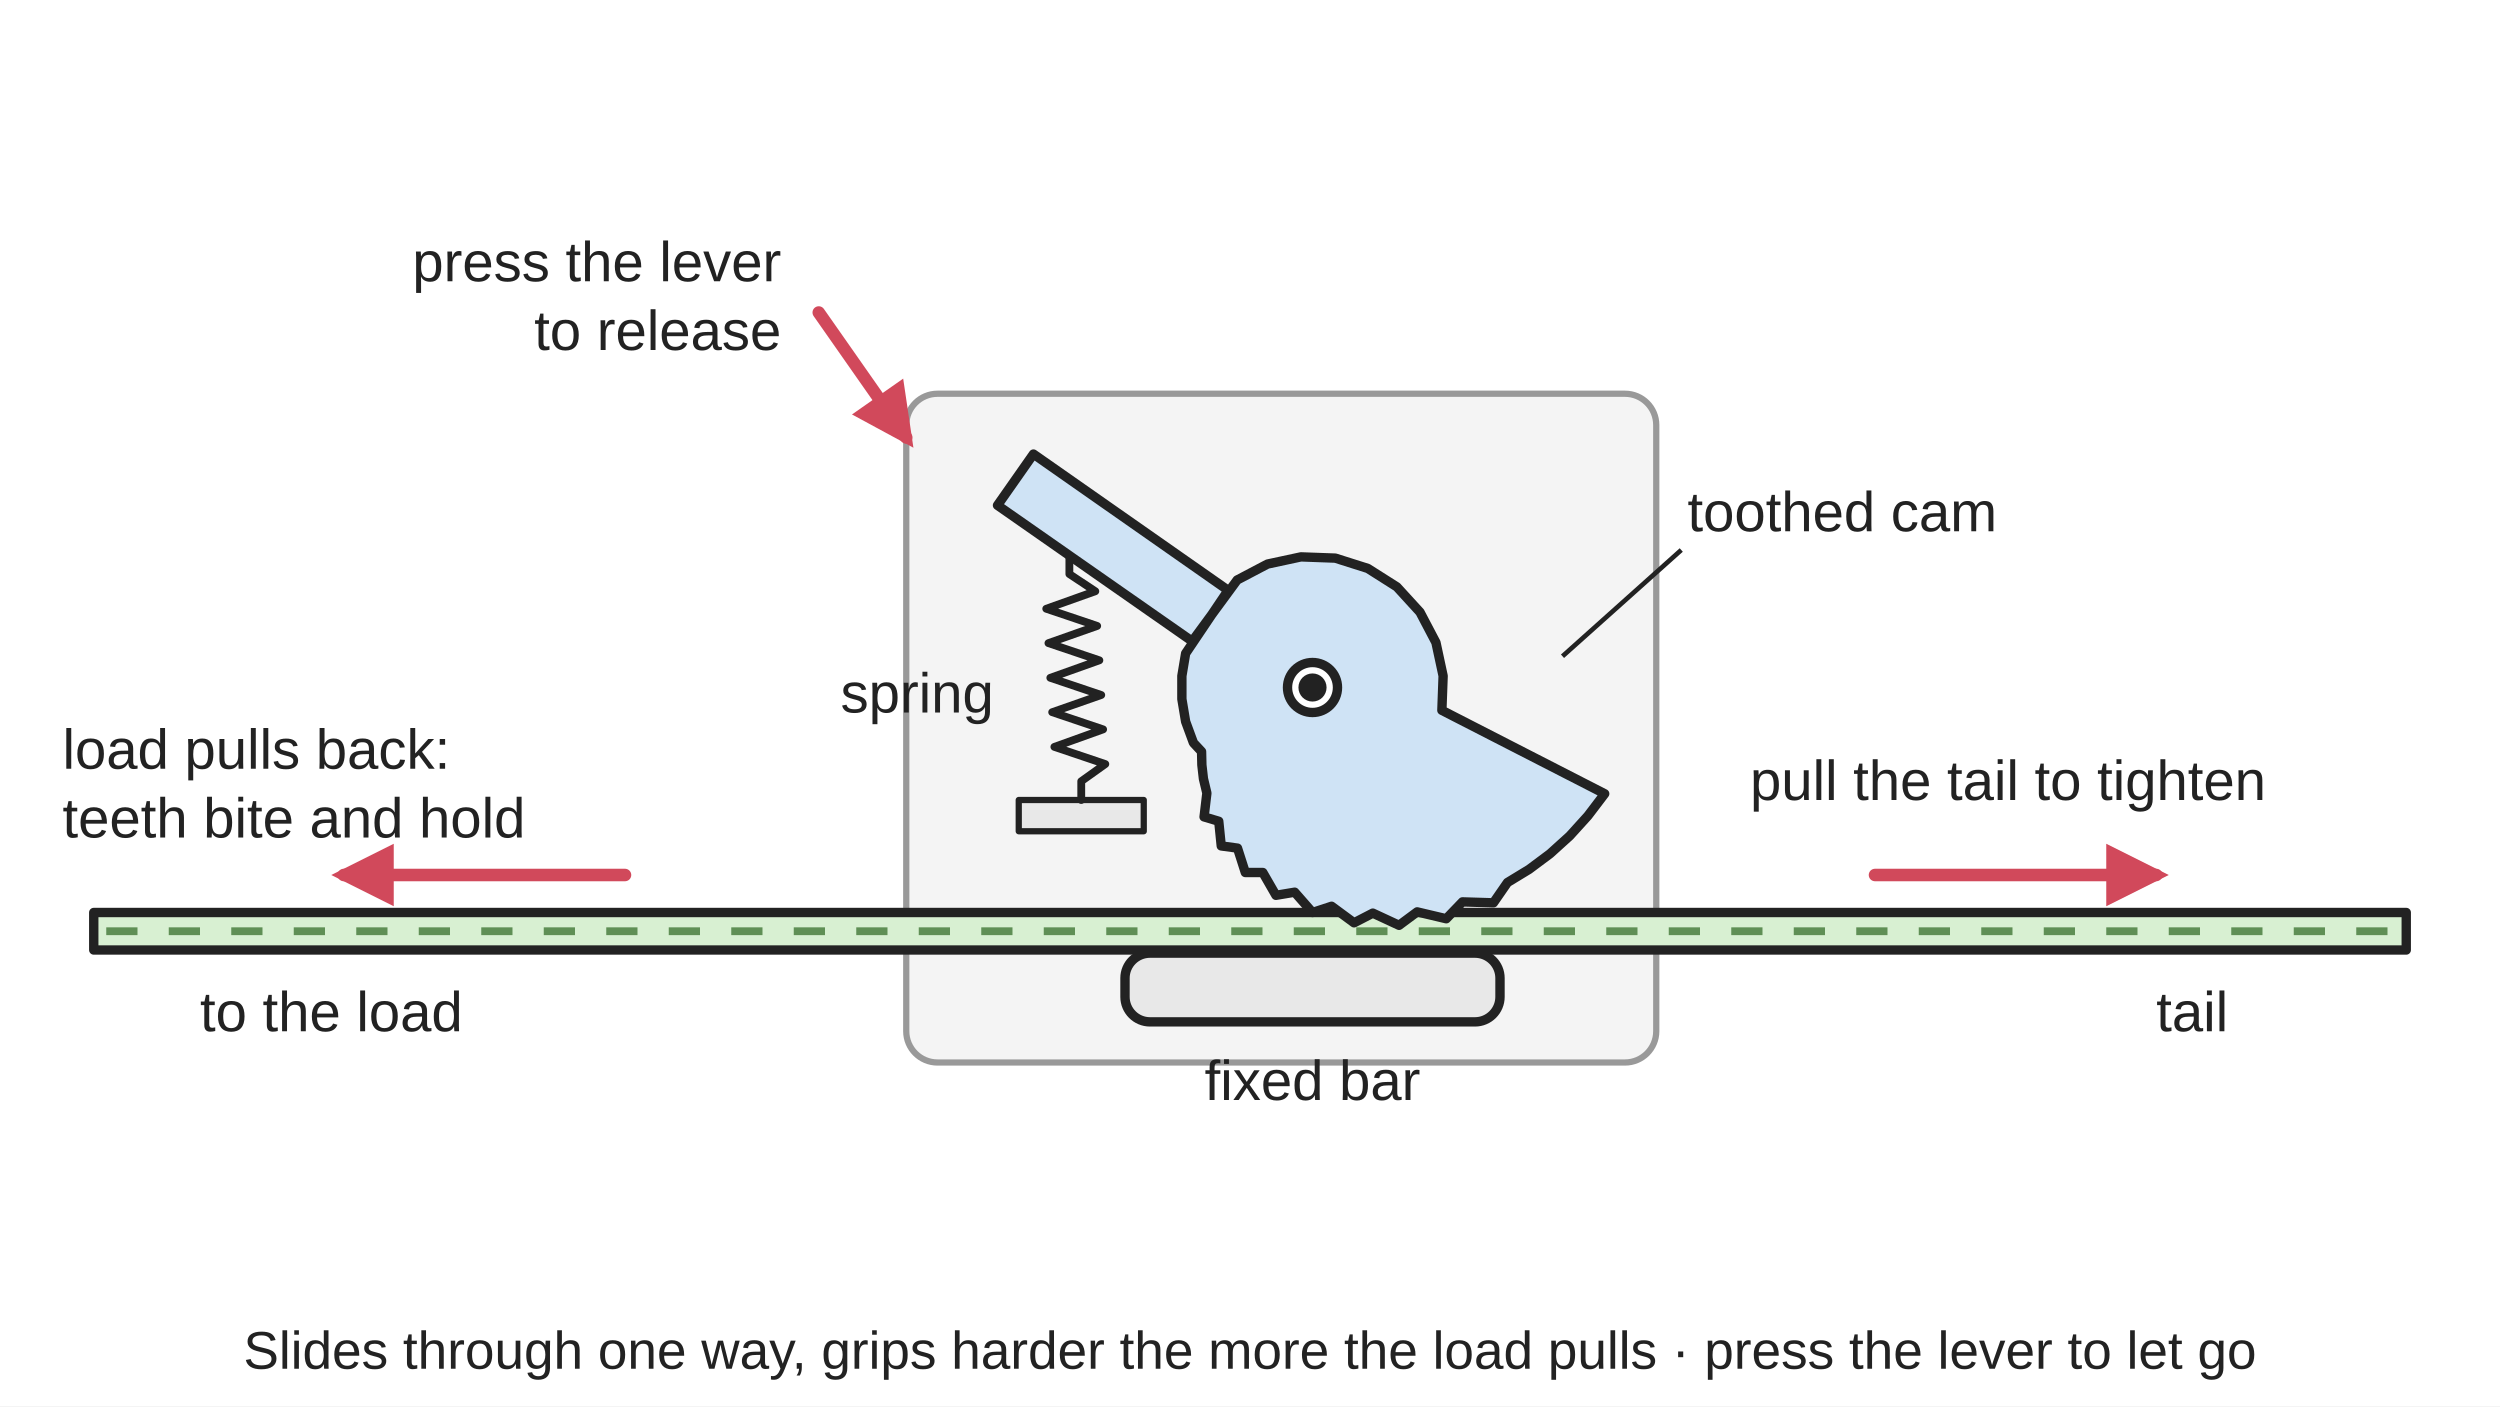
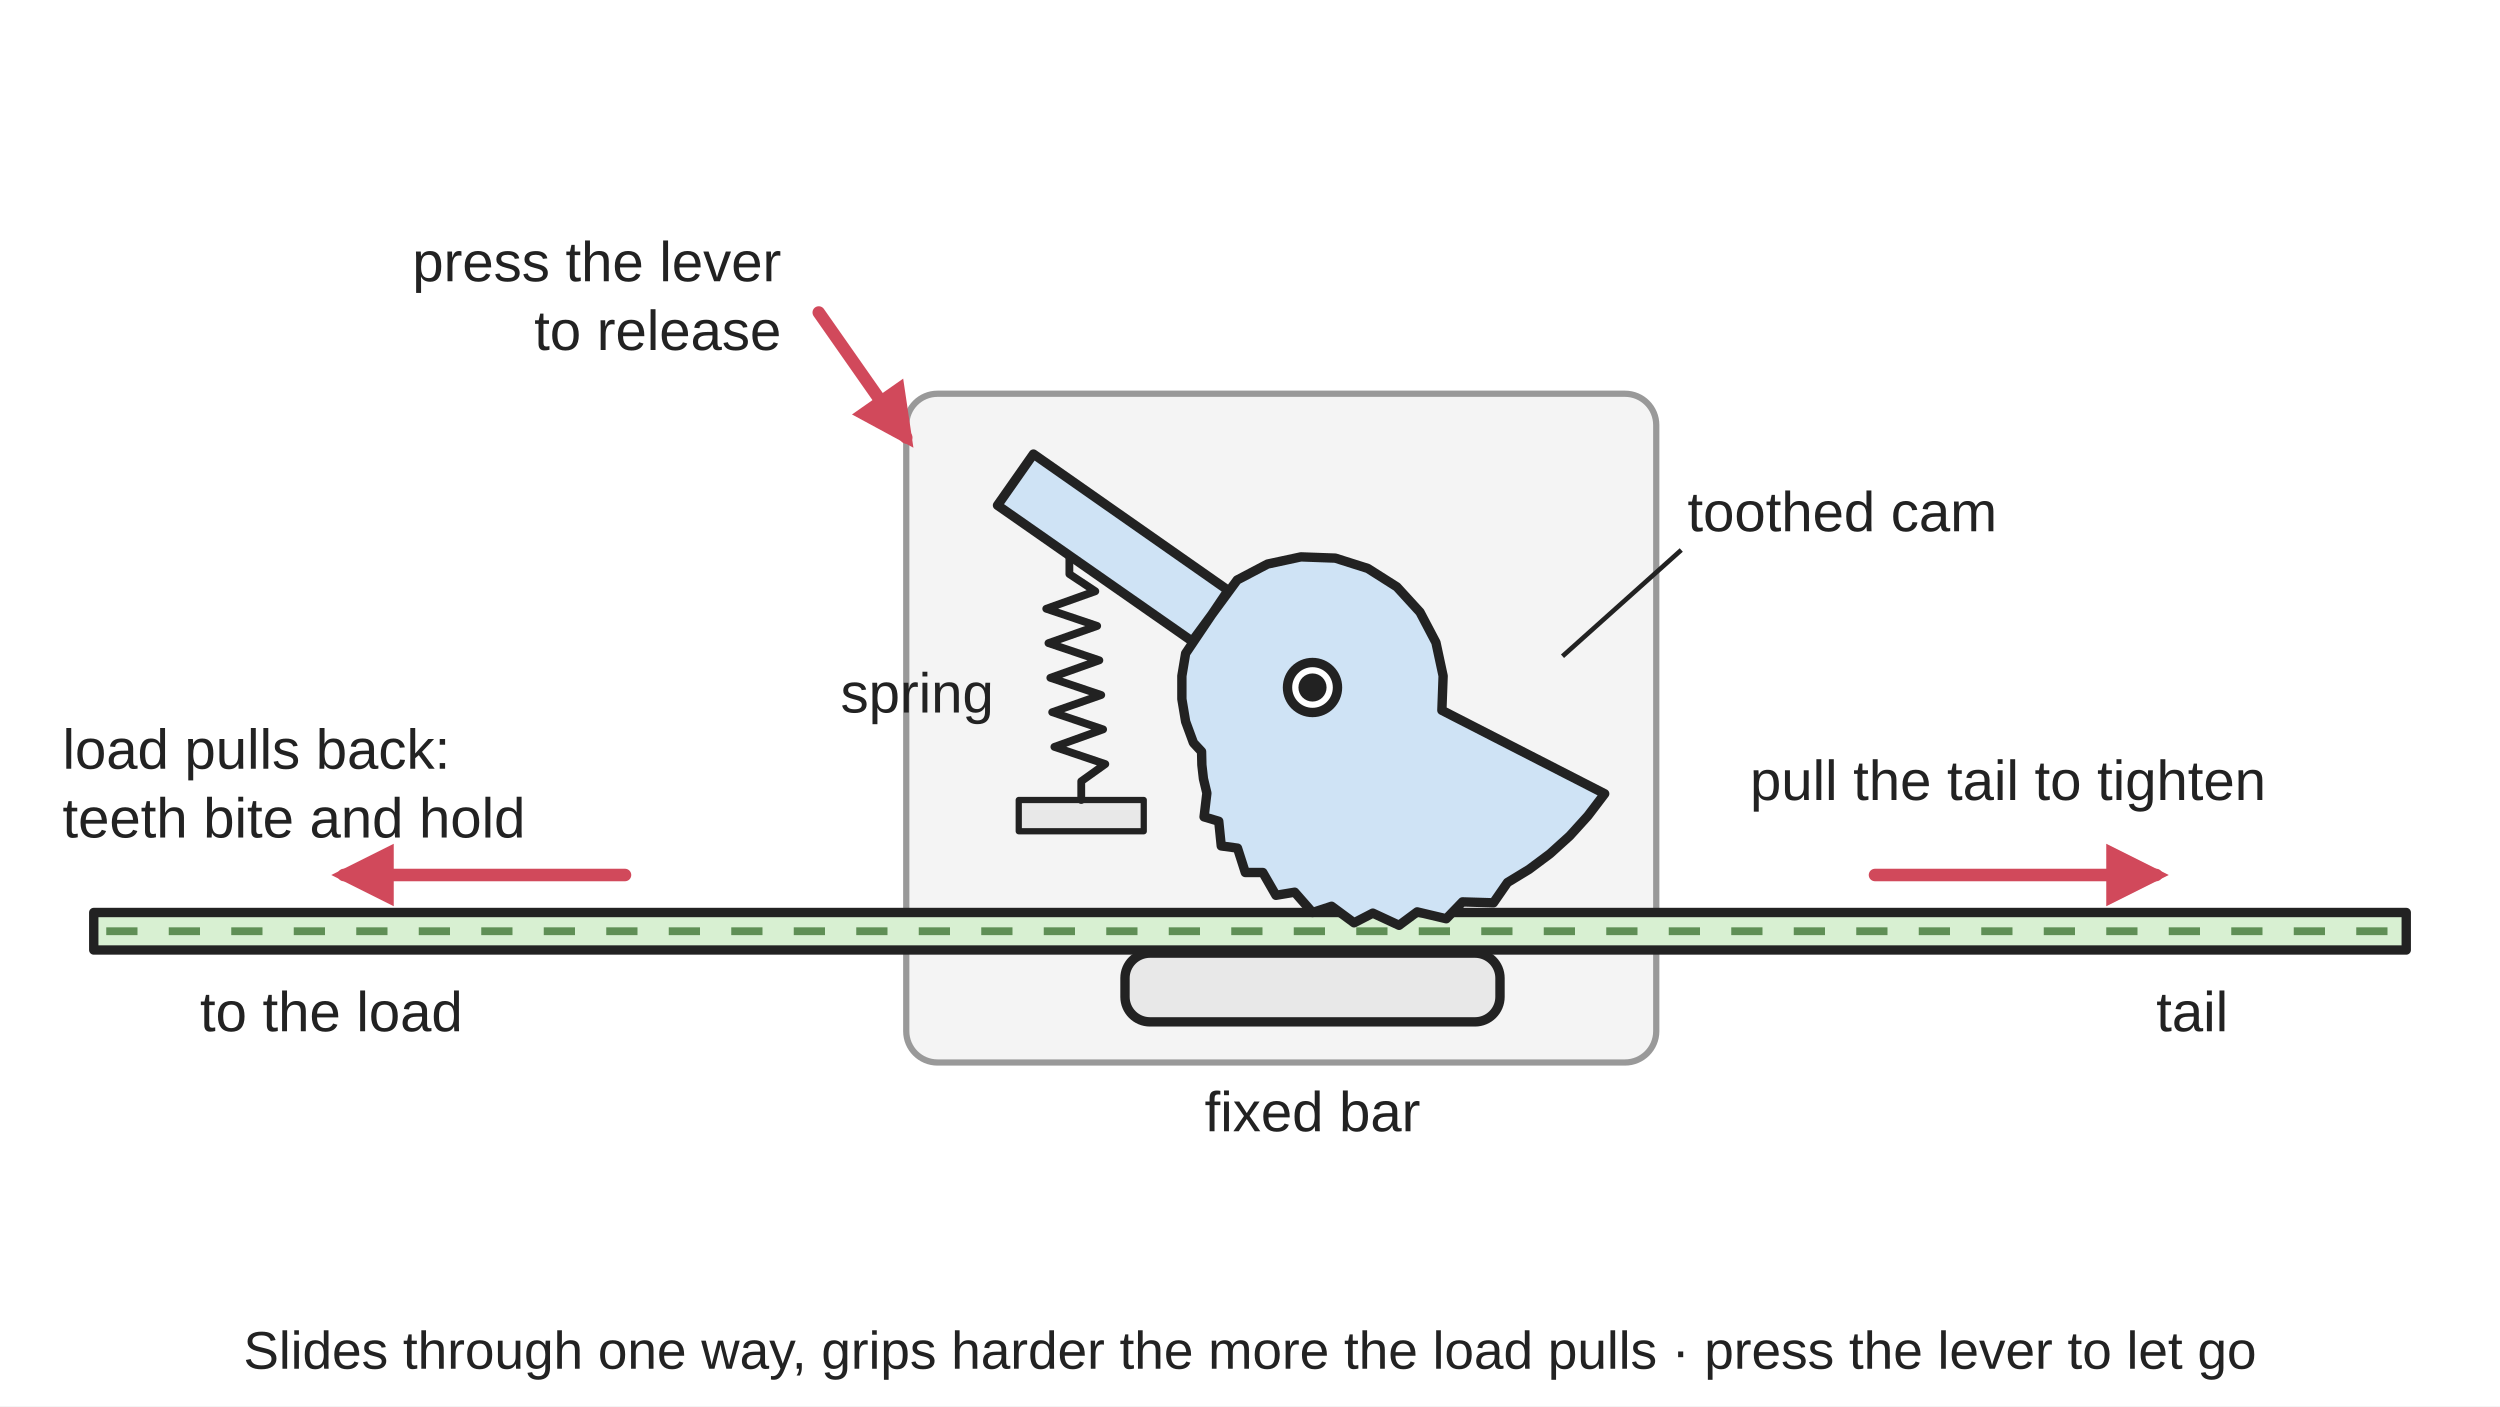
<svg xmlns="http://www.w3.org/2000/svg" viewBox="0 0 800 450" width="800" height="450" role="img">
  <rect width="800" height="450" fill="#ffffff" />
  <defs>
    <marker id="ah" viewBox="0 0 10 10" refX="8" refY="5" markerWidth="5" markerHeight="5" orient="auto-start-reverse">
      <path d="M0,0 L10,5 L0,10 z" fill="#d1495b" />
    </marker>
    <pattern id="hatch" width="10" height="10" patternUnits="userSpaceOnUse" patternTransform="rotate(45)">
      <rect width="10" height="10" fill="#e8e8e8" />
      <line x1="0" y1="0" x2="0" y2="10" stroke="#222" stroke-width="2" />
    </pattern>
  </defs>
  <g transform="translate(0,60)">
    <g stroke="#222" stroke-width="3" stroke-linejoin="round" stroke-linecap="round">
      <rect x="290" y="66" width="240" height="214" rx="10" fill="#f4f4f4" stroke="#999" stroke-width="2" />
      <rect x="326" y="196" width="40" height="10" fill="#e8e8e8" stroke-width="2" />
      <rect x="30" y="232" width="740" height="12" fill="#d8f0d2" />
      <line x1="34" y1="238" x2="766" y2="238" stroke="#5f8f55" stroke-width="2.5" stroke-linecap="butt" stroke-dasharray="10 10" />
      <rect x="360" y="245" width="120" height="22" rx="8" fill="#e8e8e8" />
      <polyline points="346,196 346,190 353.7,184.5 337.4,179 353,173.4 336.7,167.9 352.4,162.4 336.1,156.9 351.8,151.3 335.5,145.8 351.1,140.3 334.8,134.8 350.5,129.2 342.2,123.7 342.2,117.7" fill="none" stroke-width="2.5" />
      <g>
        <path d="M513.5,194 L508.1,201.1 L502.3,207.5 L496,213.2 L489.3,218.2 L482.4,222.4 L477.9,228.9 L468,228.6 L462.8,234 L453.5,231.8 L447.7,236.1 L439.3,232.2 L433.3,235.3 L426.1,230 L420,232 L414.3,225.5 L408.3,226.5 L404.1,219.2 L398.5,219.2 L396,211.4 L390.8,210.7 L390,202.8 L385.3,201.4 L386.2,193.8 L385.1,189.2 L384.6,184.8 L384.5,180.5 L381.9,177.7 L379.4,170.9 L378.2,163.7 L378.2,156.3 L379.4,149.1 L393,128.9 L330.7,85.3 L319.2,101.7 L381.5,145.2 L395.9,125.6 L405.6,120.5 L416.3,118.2 L427.3,118.6 L437.7,121.9 L447,127.8 L454.4,135.9 L459.5,145.6 L461.8,156.3 L461.4,167.3 Z" fill="#cfe3f5" />
      </g>
      <circle cx="420" cy="160" r="8" fill="#fff" />
      <circle cx="420" cy="160" r="3" fill="#222" />
      <line x1="600" y1="220" x2="690" y2="220" stroke="#d1495b" stroke-width="4" marker-end="url(#ah)" />
      <line x1="200" y1="220" x2="110" y2="220" stroke="#d1495b" stroke-width="4" marker-end="url(#ah)" />
      <line x1="262" y1="40" x2="290" y2="80" stroke="#d1495b" stroke-width="4" marker-end="url(#ah)" />
    </g>
    <g font-family="Arial, Helvetica, sans-serif" font-size="18" fill="#222">
      <text x="560" y="196">pull the tail to tighten</text>
      <text x="20" y="186">load pulls back:</text>
      <text x="20" y="208">teeth bite and hold</text>
      <text x="250" y="30" text-anchor="end">press the lever</text>
      <text x="250" y="52" text-anchor="end">to release</text>
      <text x="540" y="110">toothed cam</text>
      <line x1="538" y1="116" x2="500" y2="150" stroke="#222" stroke-width="1.5" />
      <text x="318" y="168" text-anchor="end">spring</text>
-       <text x="420" y="292" text-anchor="middle">fixed bar</text>
+       <text x="420" y="302" text-anchor="middle">fixed bar</text>
      <text x="64" y="270">to the load</text>
      <text x="690" y="270">tail</text>
    </g>
  </g>
  <text x="400" y="438" text-anchor="middle" font-family="Arial, Helvetica, sans-serif" fill="#222" font-size="17">Slides through one way, grips harder the more the load pulls · press the lever to let go</text>
</svg>
